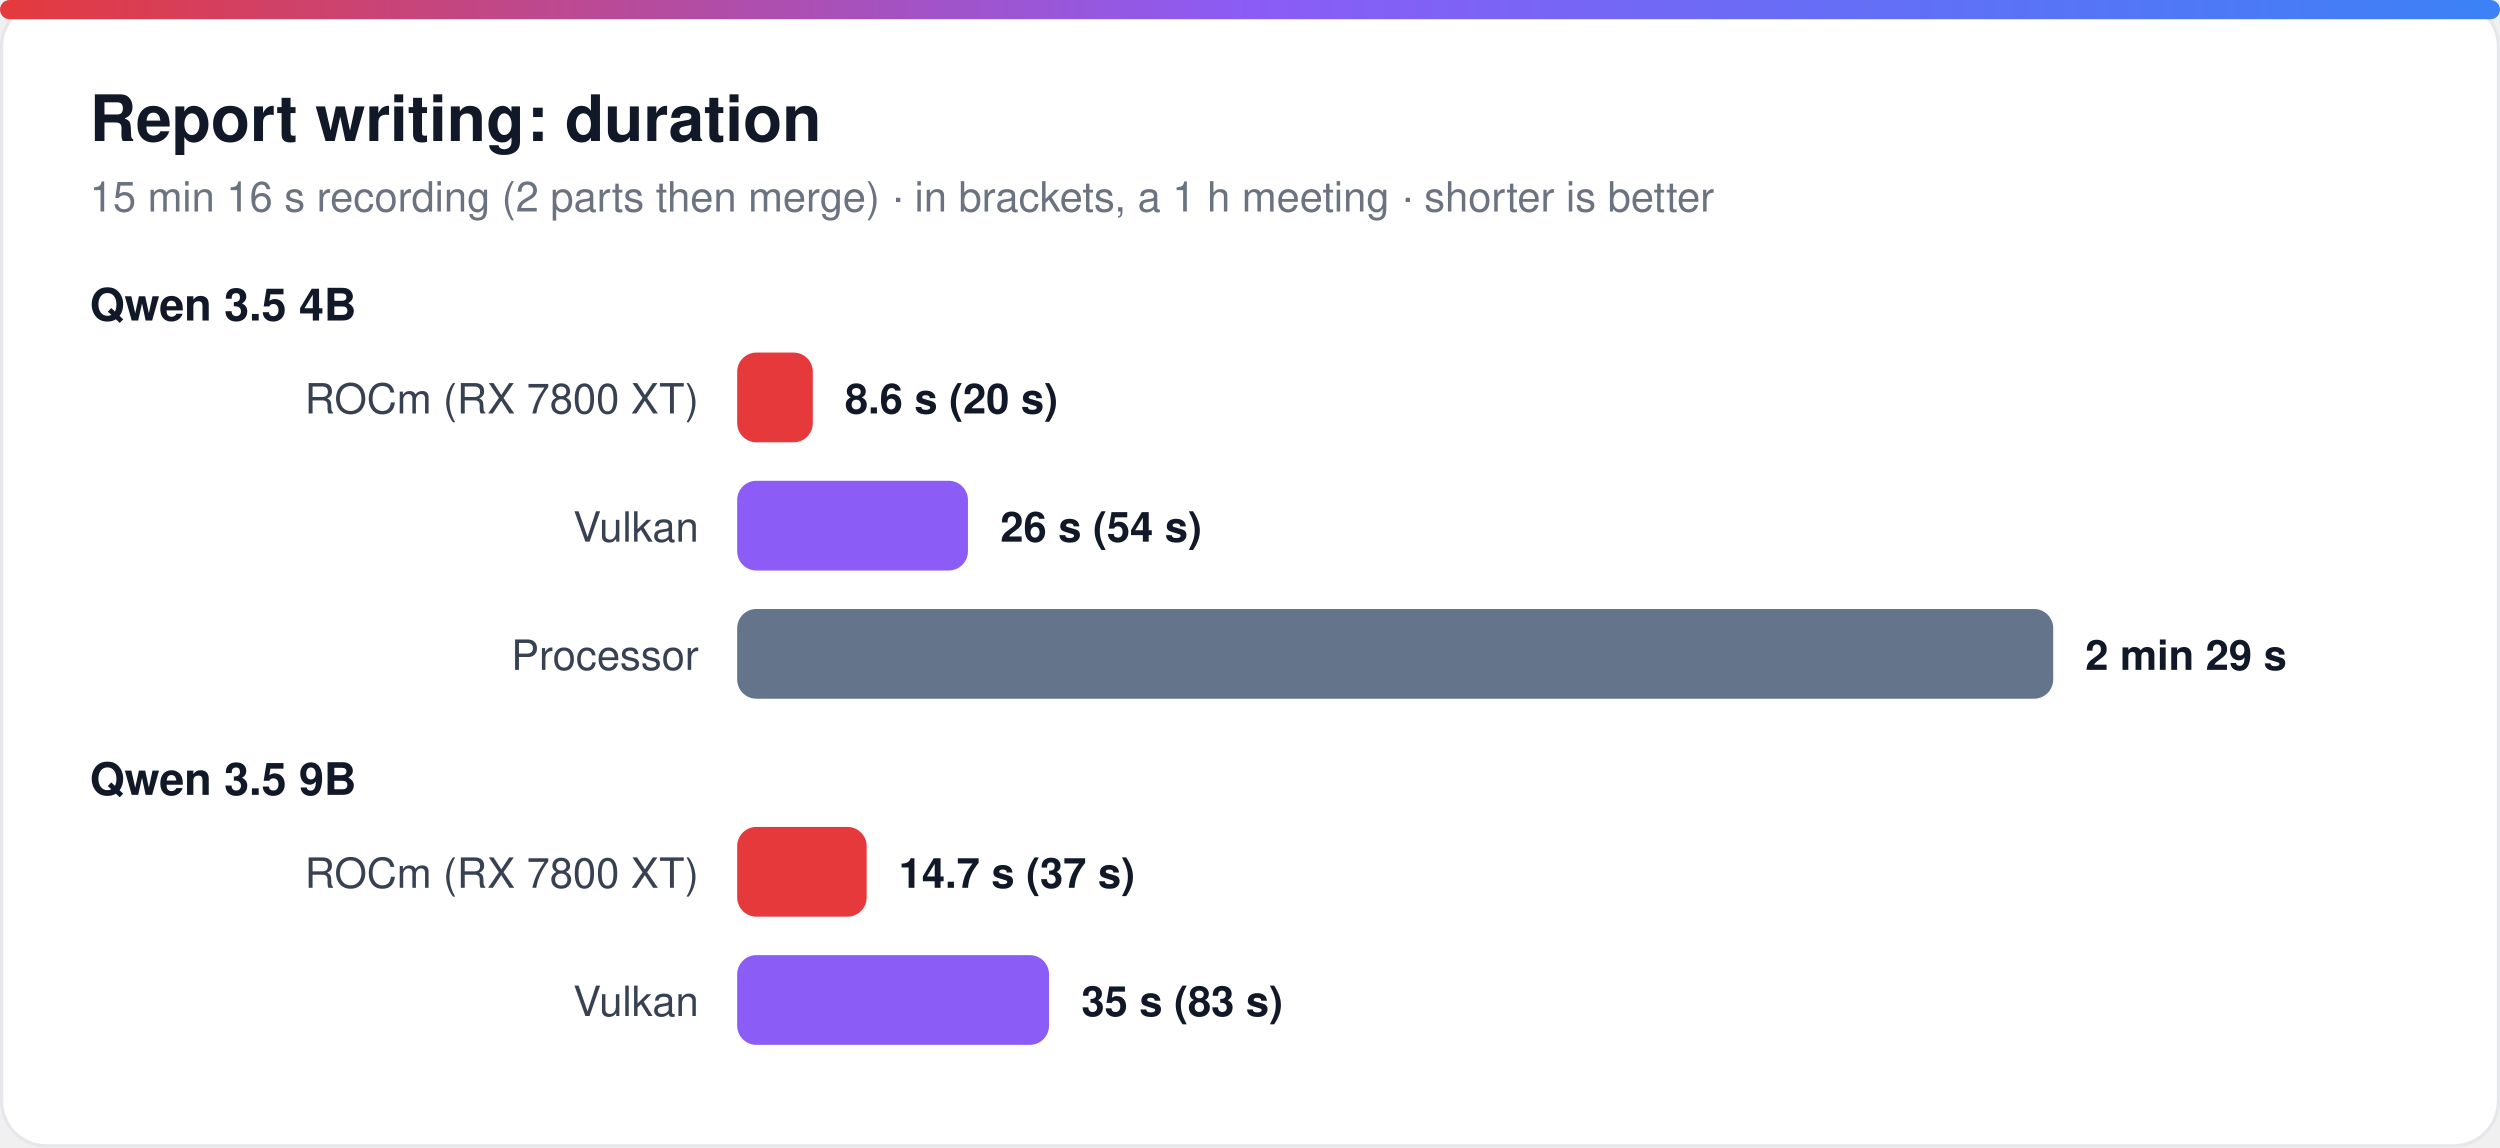
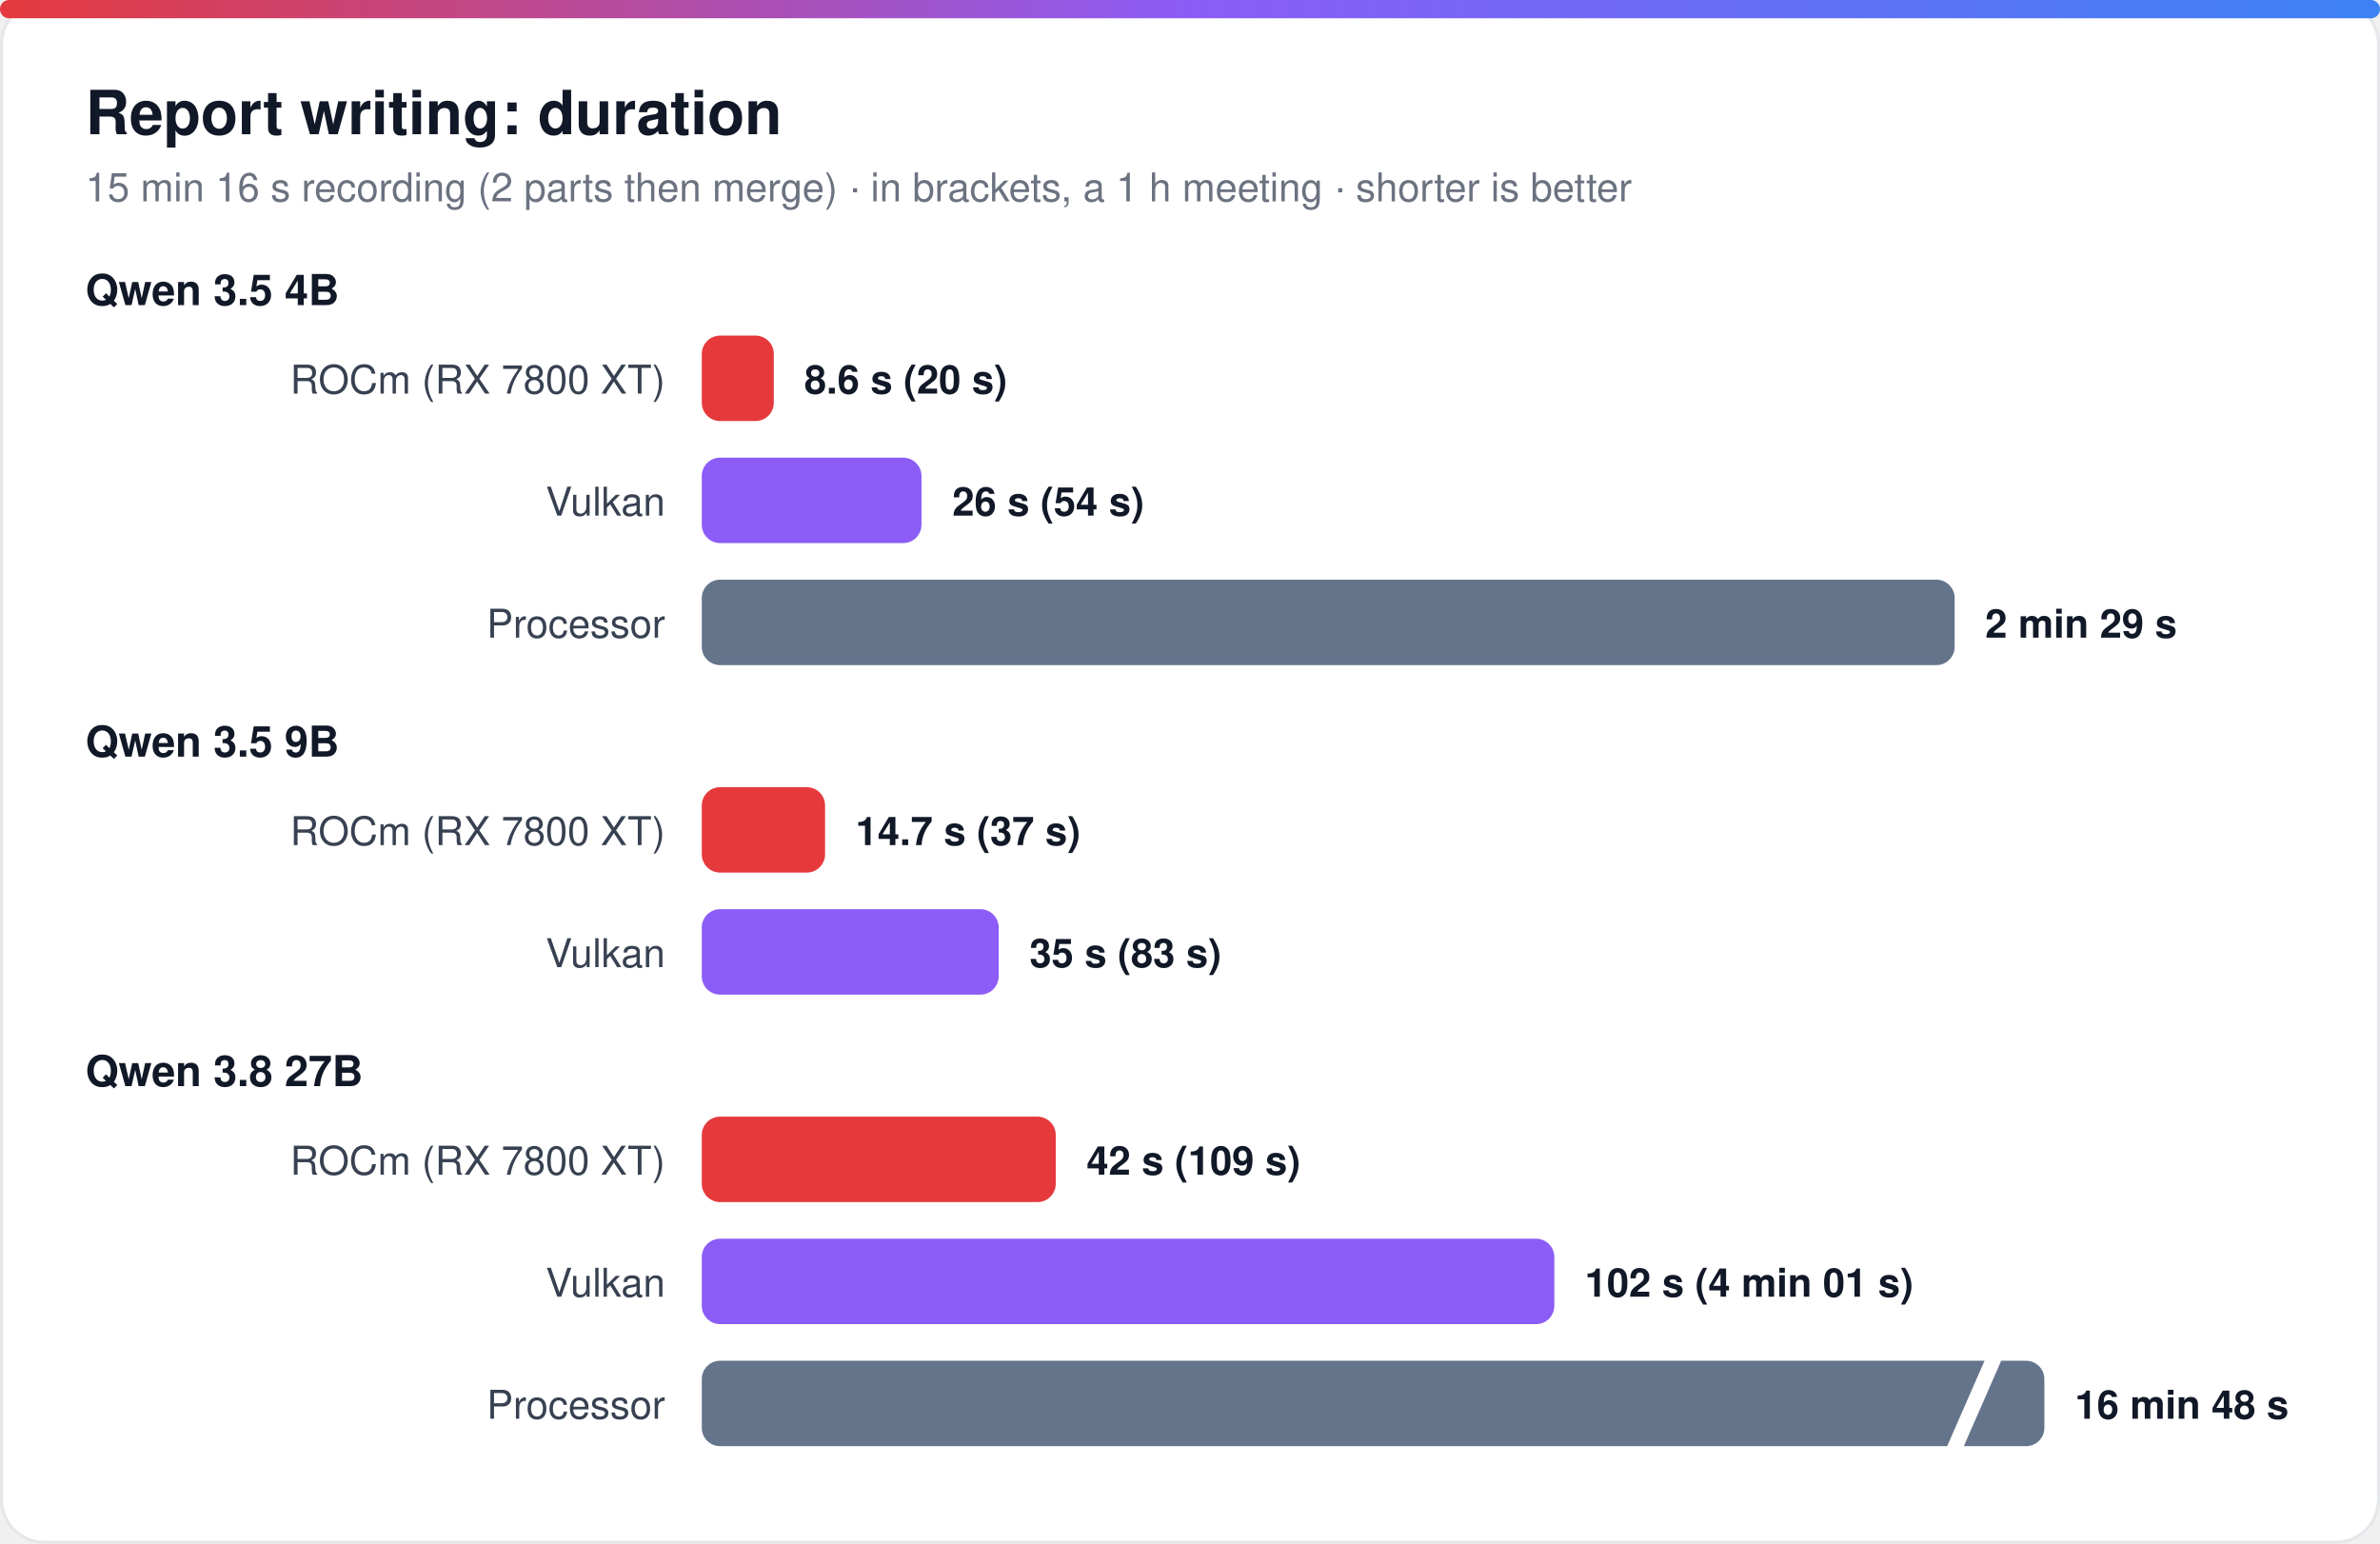
- <svg xmlns="http://www.w3.org/2000/svg" width="780" height="358" viewBox="0 0 780 358" font-family="Segoe UI, -apple-system, Helvetica, Arial, sans-serif" role="img" aria-label="Report writing: duration">
-   <rect x="0.5" y="0.5" width="779" height="357" rx="14" fill="#FFFFFF" stroke="#E5E7EB" />
+ <svg xmlns="http://www.w3.org/2000/svg" width="780" height="506" viewBox="0 0 780 506" font-family="Segoe UI, -apple-system, Helvetica, Arial, sans-serif" role="img" aria-label="Report writing: duration">
+   <rect x="0.5" y="0.5" width="779" height="505" rx="14" fill="#FFFFFF" stroke="#E5E7EB" />
  <rect x="0" y="0" width="780" height="6" rx="3" fill="url(#g)" />
  <defs>
    <linearGradient id="g" x1="0" x2="1">
      <stop offset="0" stop-color="#E5393C" />
      <stop offset="0.5" stop-color="#8B5CF6" />
      <stop offset="1" stop-color="#3B82F6" />
    </linearGradient>
  </defs>
  <text x="28" y="44" font-size="20" font-weight="700" fill="#111827">Report writing: duration</text>
  <text x="28" y="66" font-size="13" fill="#6B7280">15 min 16 s recording (2 parts then merge) · in brackets, a 1 h meeting · shorter is better</text>
  <text x="28" y="100" font-size="14" font-weight="700" fill="#111827">Qwen 3.5 4B</text>
  <text x="218" y="129.0" font-size="13" fill="#374151" text-anchor="end">ROCm (RX 7800 XT)</text>
  <rect x="230" y="110" width="23.6" height="28" rx="6" fill="#E5393C" />
  <text x="263.6" y="129.0" font-size="13" font-weight="700" fill="#111827">8.6 s  (20 s)</text>
  <text x="218" y="169.0" font-size="13" fill="#374151" text-anchor="end">Vulkan</text>
  <rect x="230" y="150" width="72.0" height="28" rx="6" fill="#8B5CF6" />
  <text x="312.1" y="169.0" font-size="13" font-weight="600" fill="#111827">26 s  (54 s)</text>
  <text x="218" y="209.0" font-size="13" fill="#374151" text-anchor="end">Processor</text>
  <rect x="230" y="190" width="410.6" height="28" rx="6" fill="#64748B" />
  <text x="650.6" y="209.0" font-size="13" font-weight="600" fill="#111827">2 min 29 s</text>
  <text x="28" y="248" font-size="14" font-weight="700" fill="#111827">Qwen 3.5 9B</text>
  <text x="218" y="277.0" font-size="13" fill="#374151" text-anchor="end">ROCm (RX 7800 XT)</text>
  <rect x="230" y="258" width="40.4" height="28" rx="6" fill="#E5393C" />
  <text x="280.4" y="277.0" font-size="13" font-weight="700" fill="#111827">14.7 s  (37 s)</text>
  <text x="218" y="317.0" font-size="13" fill="#374151" text-anchor="end">Vulkan</text>
  <rect x="230" y="298" width="97.3" height="28" rx="6" fill="#8B5CF6" />
  <text x="337.4" y="317.0" font-size="13" font-weight="600" fill="#111827">35 s  (83 s)</text>
+   <text x="28" y="356" font-size="14" font-weight="700" fill="#111827">Qwen 3.8 27B</text>
+   <text x="218" y="385.0" font-size="13" fill="#374151" text-anchor="end">ROCm (RX 7800 XT)</text>
+   <rect x="230" y="366" width="116.0" height="28" rx="6" fill="#E5393C" />
+   <text x="356.1" y="385.0" font-size="13" font-weight="700" fill="#111827">42 s  (109 s)</text>
+   <text x="218" y="425.0" font-size="13" fill="#374151" text-anchor="end">Vulkan</text>
+   <rect x="230" y="406" width="279.4" height="28" rx="6" fill="#8B5CF6" />
+   <text x="519.4" y="425.0" font-size="13" font-weight="600" fill="#111827">102 s  (4 min 01 s)</text>
+   <rect x="230" y="446" width="440" height="28" rx="6" fill="#64748B" />
+   <path d="M640 476 L654 444" stroke="#FFFFFF" stroke-width="5" />
+   <text x="680" y="465" font-size="13" font-weight="600" fill="#111827">16 min 48 s</text>
+   <text x="218" y="465" font-size="13" fill="#374151" text-anchor="end">Processor</text>
</svg>
